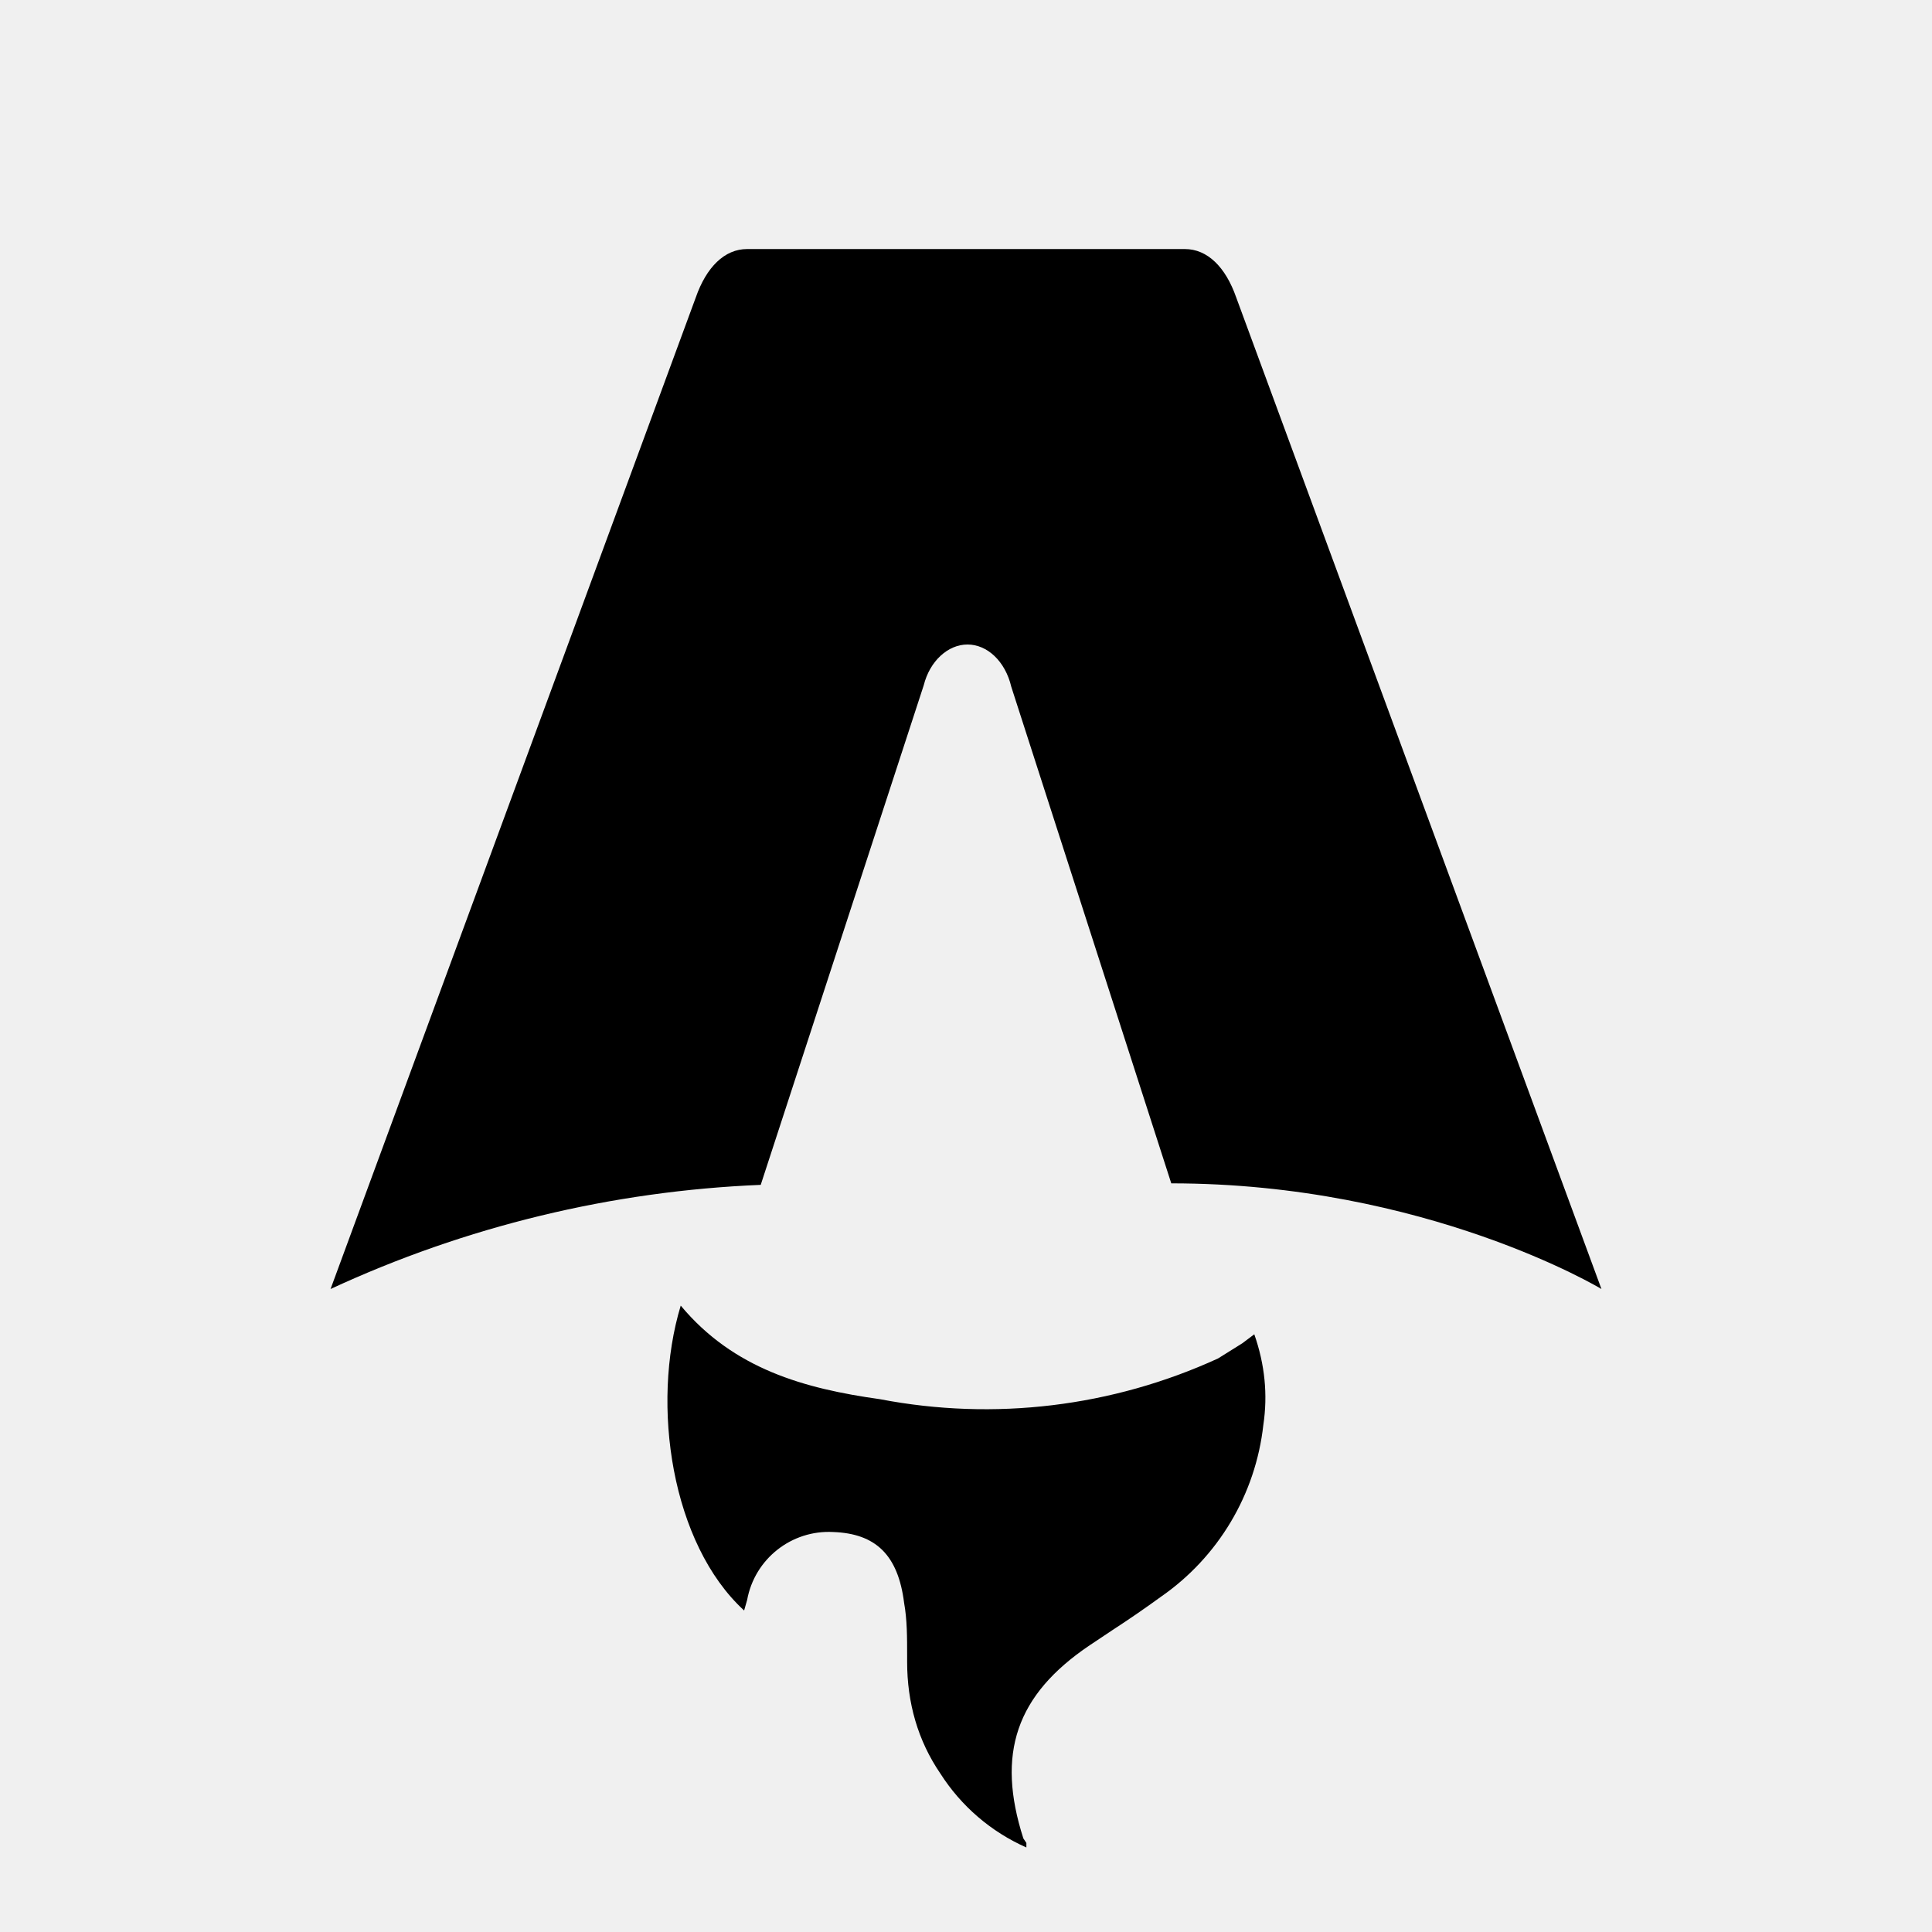
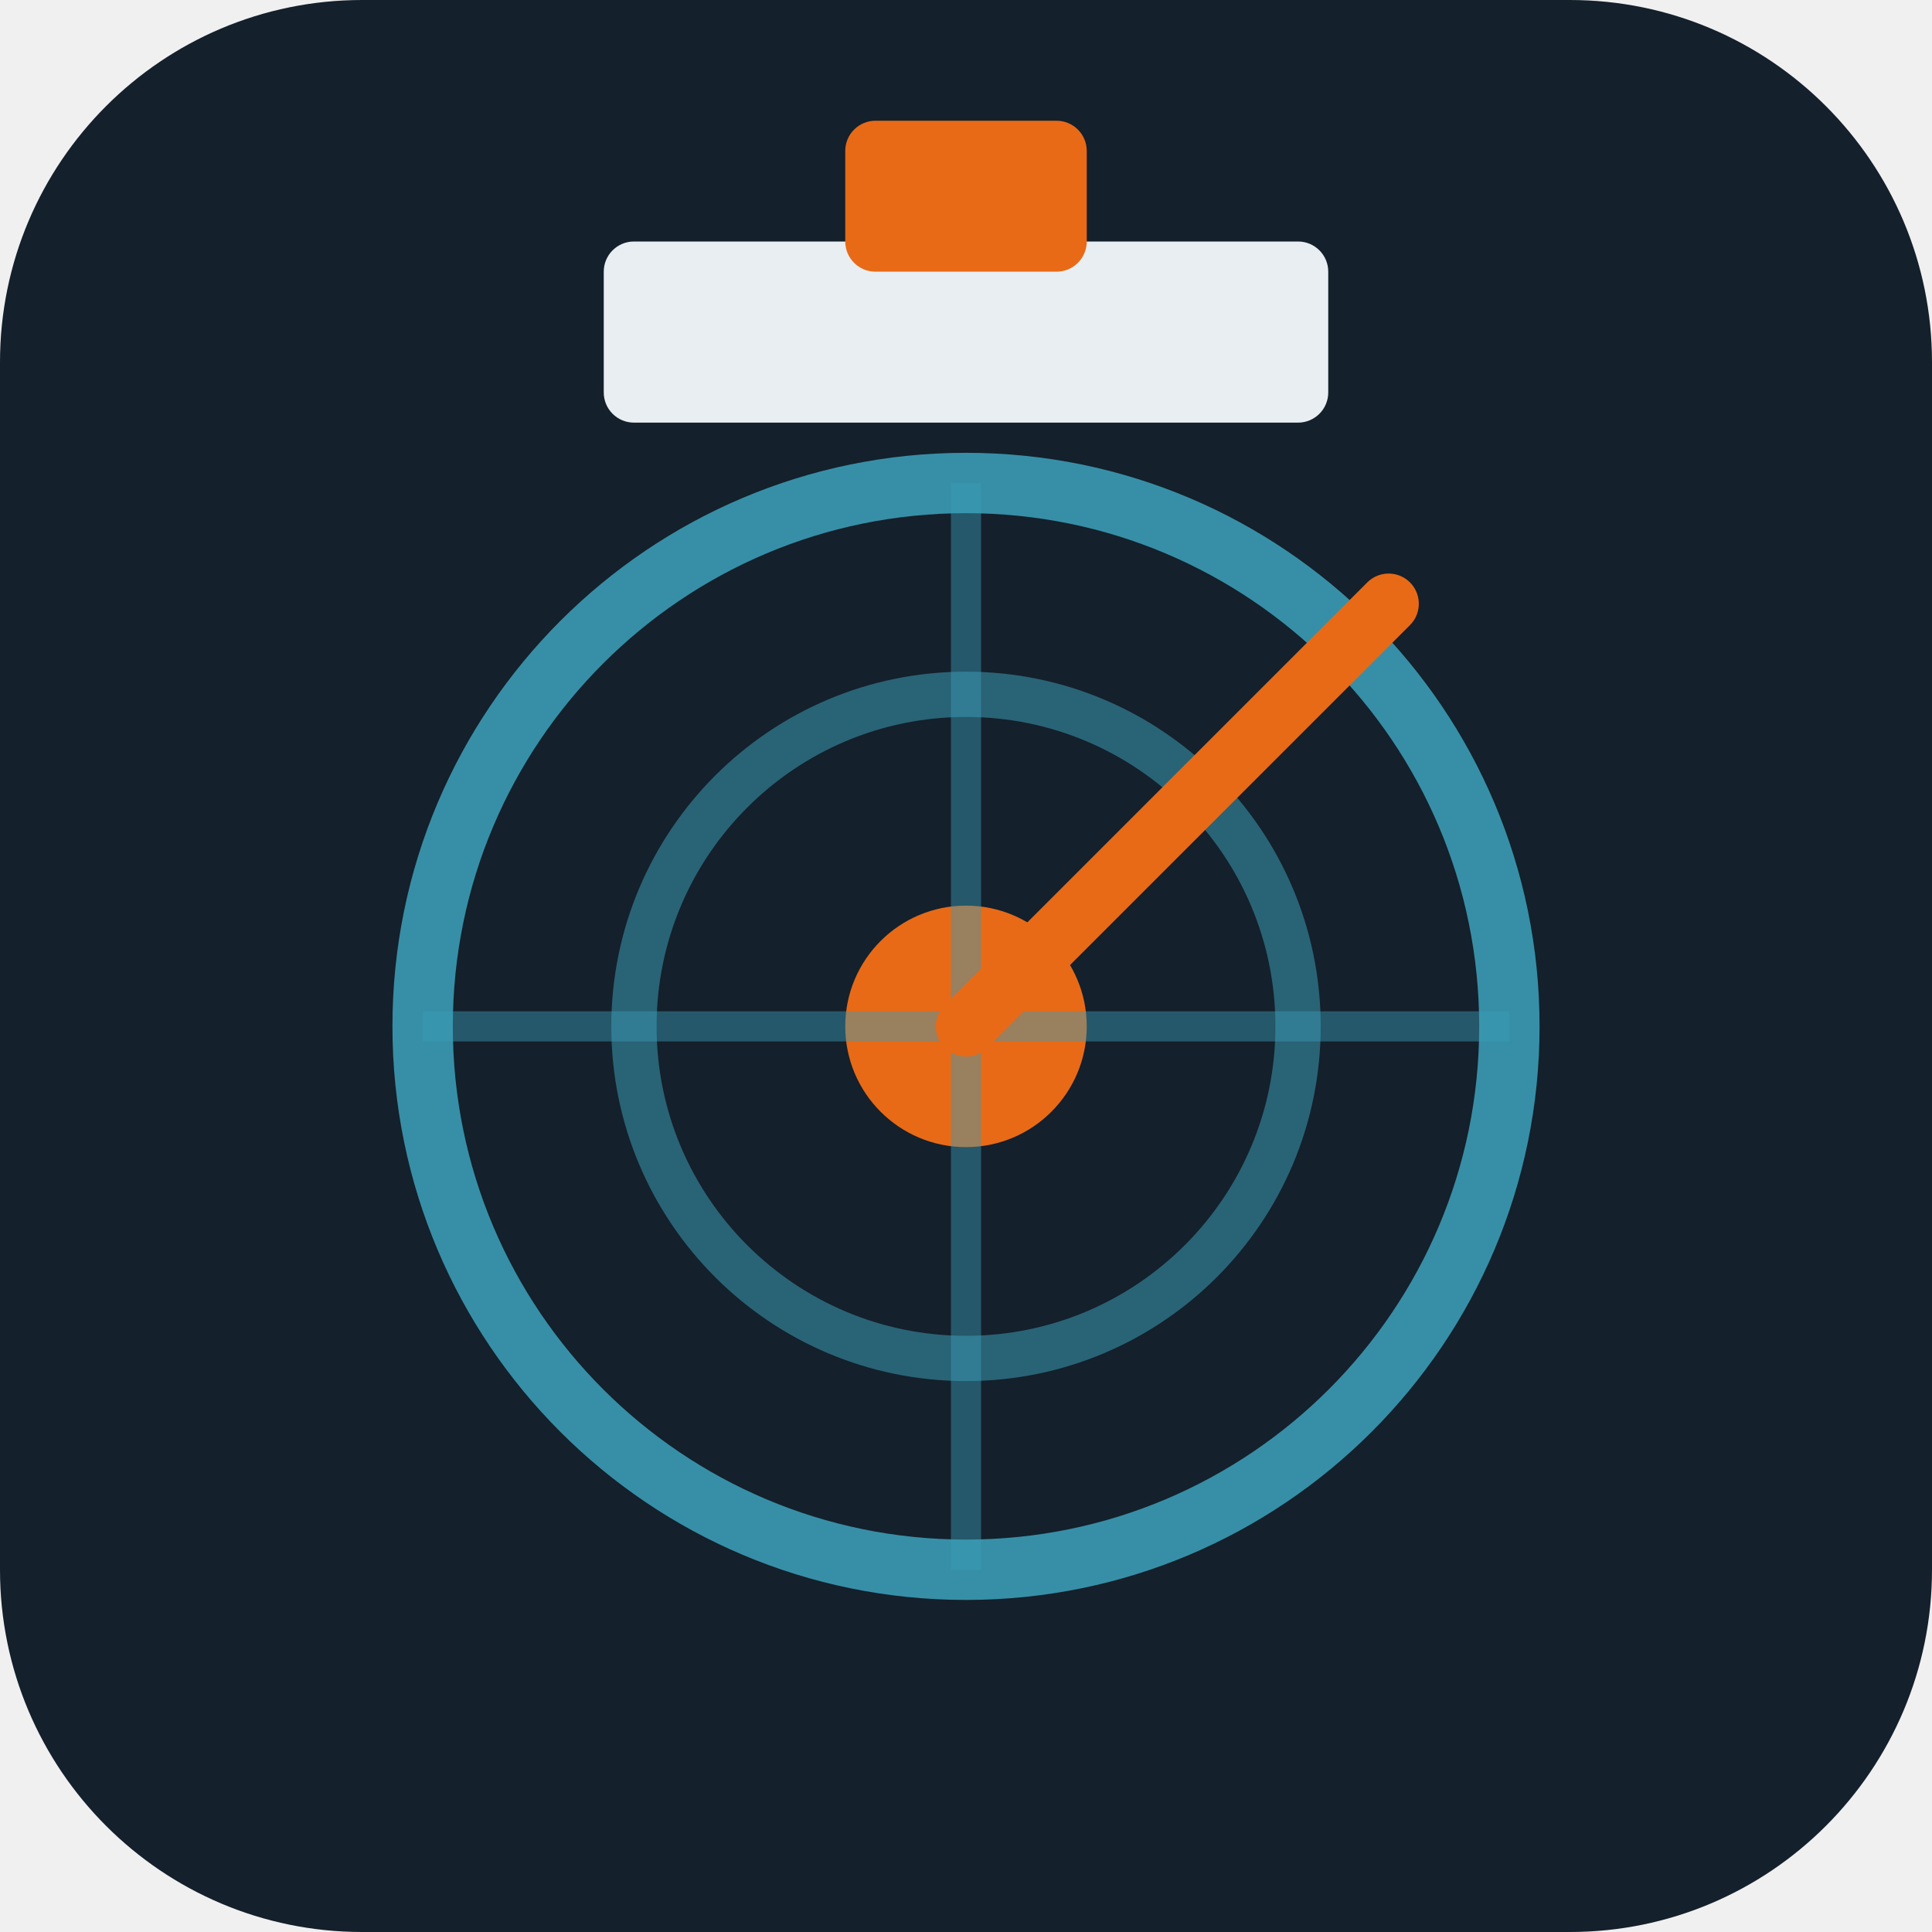
- <svg xmlns="http://www.w3.org/2000/svg" fill="none" viewBox="0 0 128 128">
-   <path d="M50.4 78.5a75.1 75.1 0 0 0-28.5 6.9l24.2-65.7c.7-2 1.9-3.2 3.4-3.2h29c1.5 0 2.7 1.2 3.4 3.2l24.2 65.7s-11.6-7-28.5-7L67 45.5c-.4-1.7-1.6-2.8-2.9-2.8-1.3 0-2.5 1.1-2.9 2.7L50.4 78.5Zm-1.1 28.2Zm-4.2-20.2c-2 6.6-.6 15.8 4.2 20.2a17.5 17.5 0 0 1 .2-.7 5.5 5.5 0 0 1 5.7-4.5c2.8.1 4.3 1.5 4.7 4.7.2 1.1.2 2.3.2 3.5v.4c0 2.7.7 5.2 2.2 7.4a13 13 0 0 0 5.7 4.9v-.3l-.2-.3c-1.8-5.6-.5-9.5 4.4-12.8l1.5-1a73 73 0 0 0 3.2-2.2 16 16 0 0 0 6.8-11.4c.3-2 .1-4-.6-6l-.8.6-1.6 1a37 37 0 0 1-22.4 2.7c-5-.7-9.7-2-13.2-6.2Z" />
-   <style>
-         path { fill: #000; }
-         @media (prefers-color-scheme: dark) {
-             path { fill: #FFF; }
-         }
-     </style>
+ <svg xmlns="http://www.w3.org/2000/svg" viewBox="0 0 64 64" fill="none">
+   <rect width="64" height="64" rx="12" fill="#14202B" />
+   <circle cx="32" cy="34" r="18" stroke="#3A9BB5" stroke-width="2" opacity="0.9" />
+   <circle cx="32" cy="34" r="11" stroke="#3A9BB5" stroke-width="1.5" opacity="0.55" />
+   <circle cx="32" cy="34" r="4" fill="#E86A17" />
+   <path d="M32 16v36M14 34h36" stroke="#3A9BB5" stroke-width="1" opacity="0.45" />
+   <path d="M32 34 L46 20" stroke="#E86A17" stroke-width="2" stroke-linecap="round" />
+   <rect x="20" y="8" width="24" height="6" rx="1" fill="#E8EEF2" />
+   <rect x="28" y="4" width="8" height="5" rx="1" fill="#E86A17" />
</svg>
